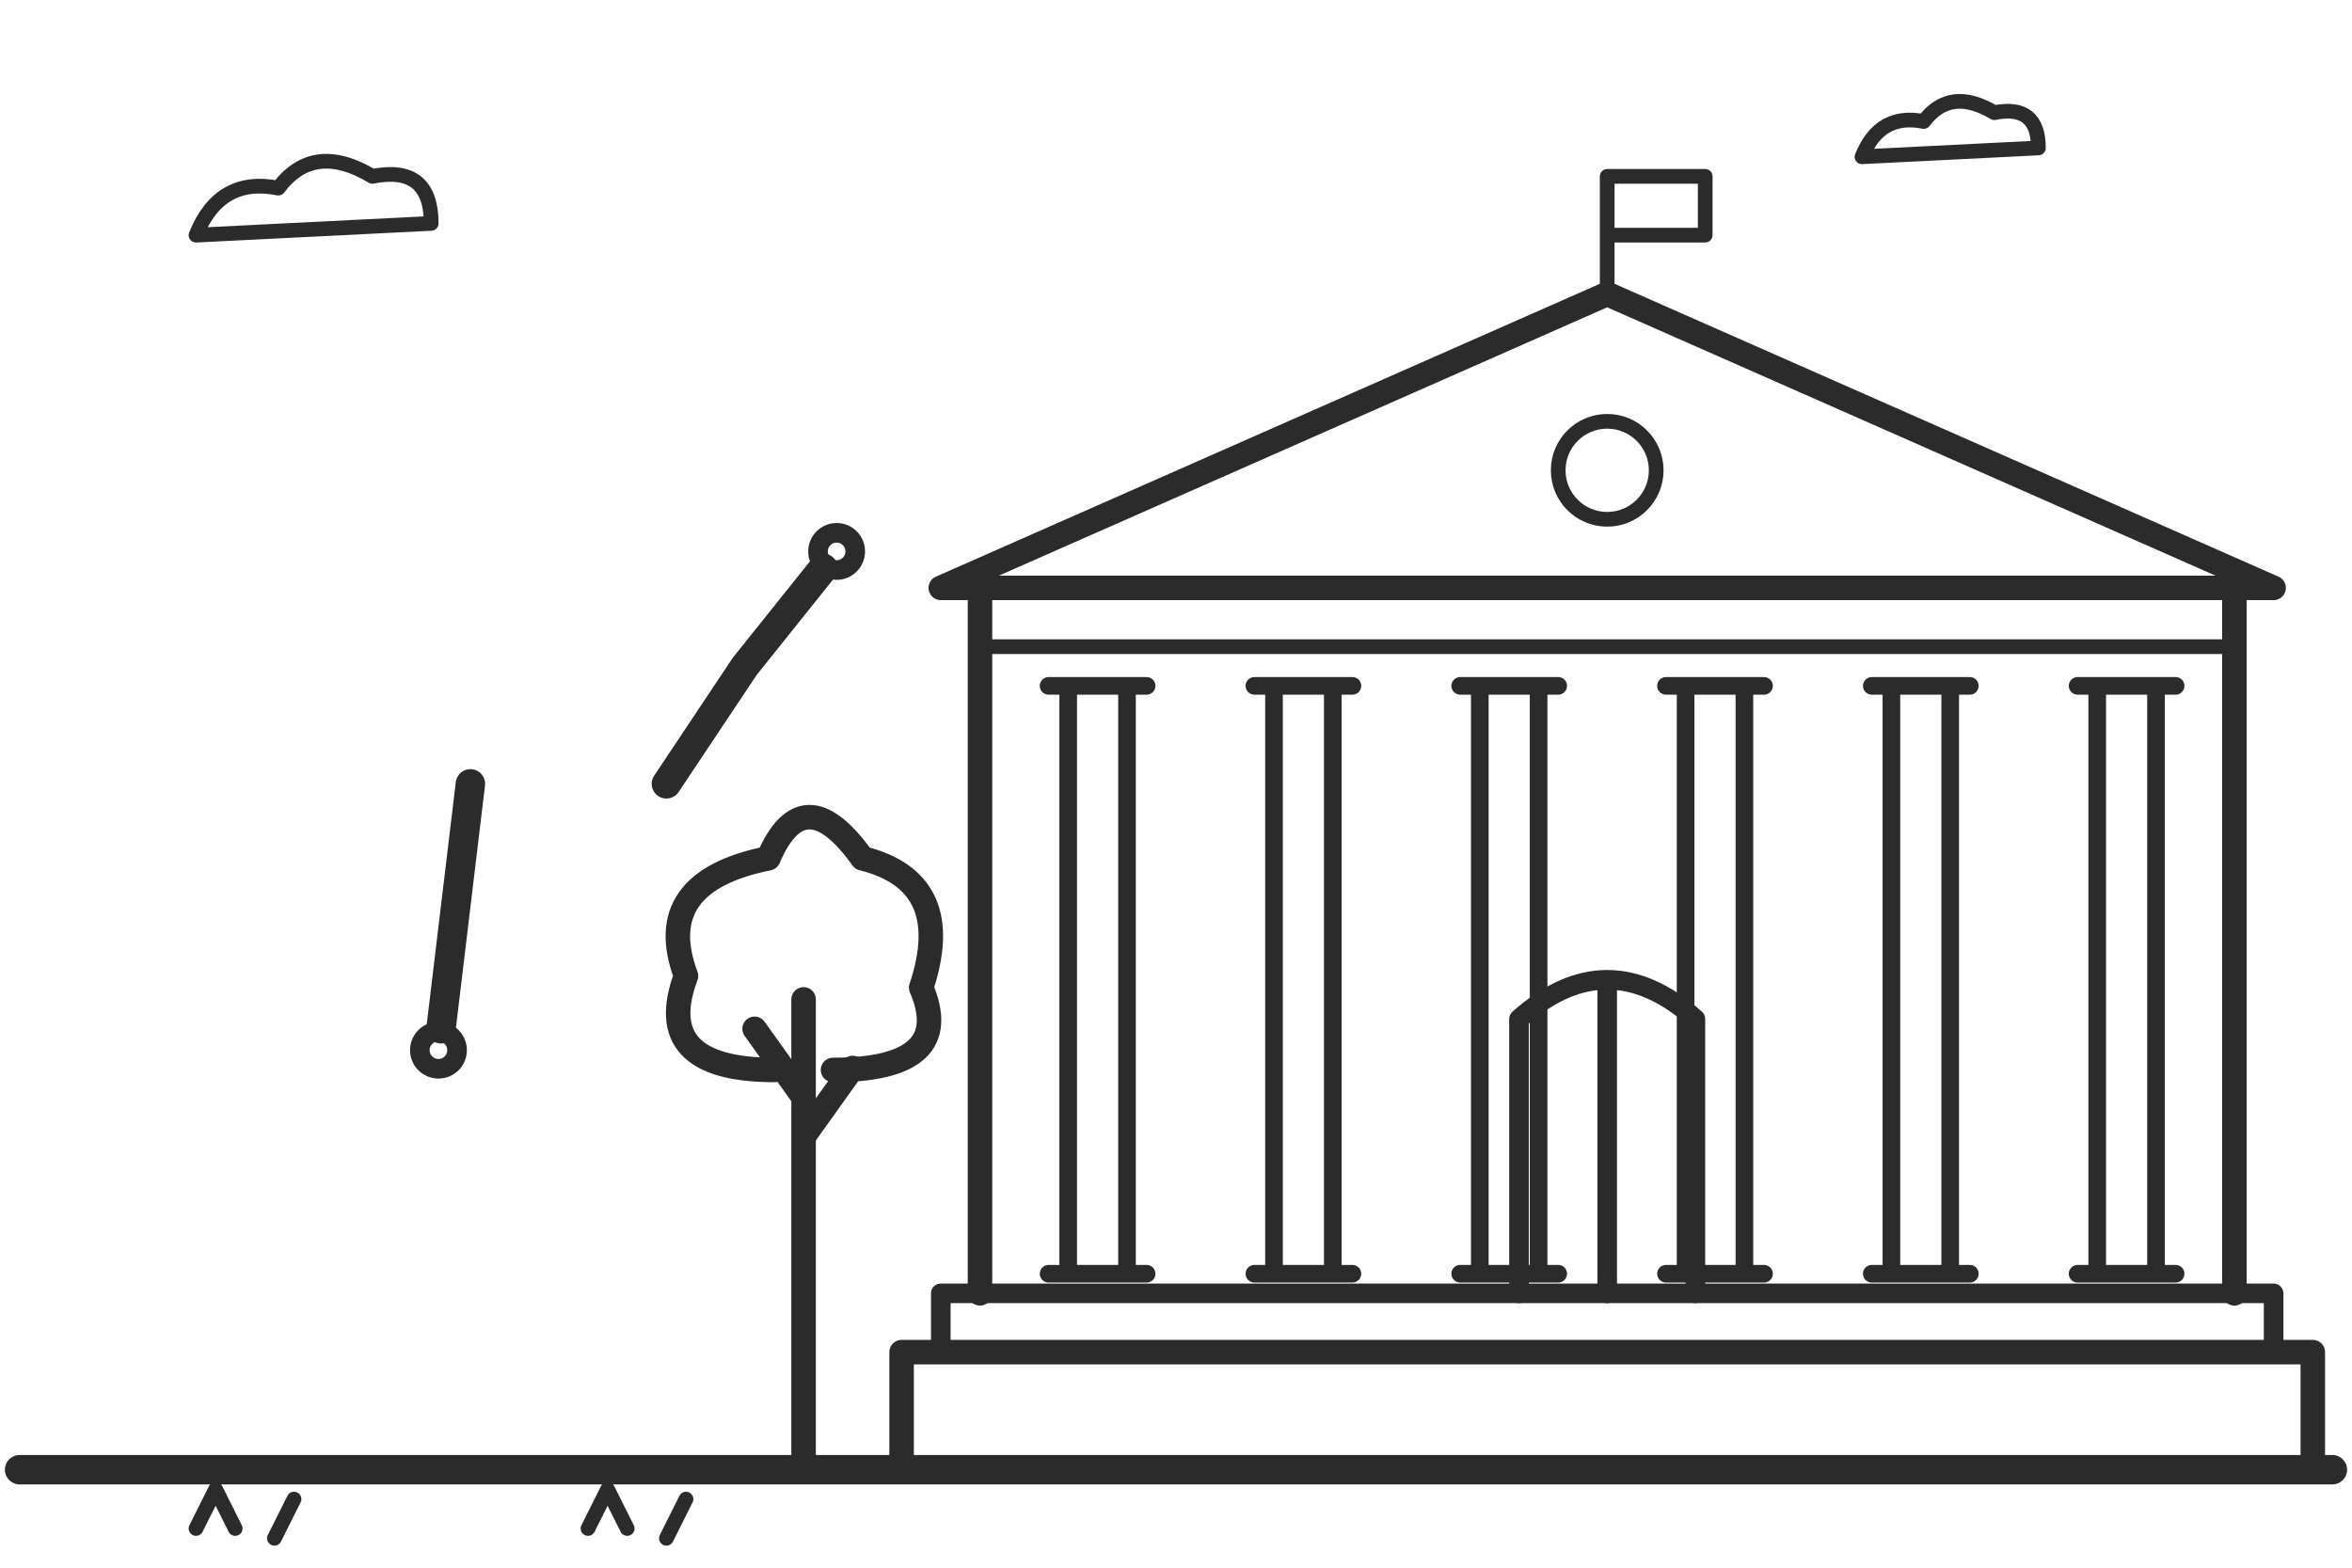
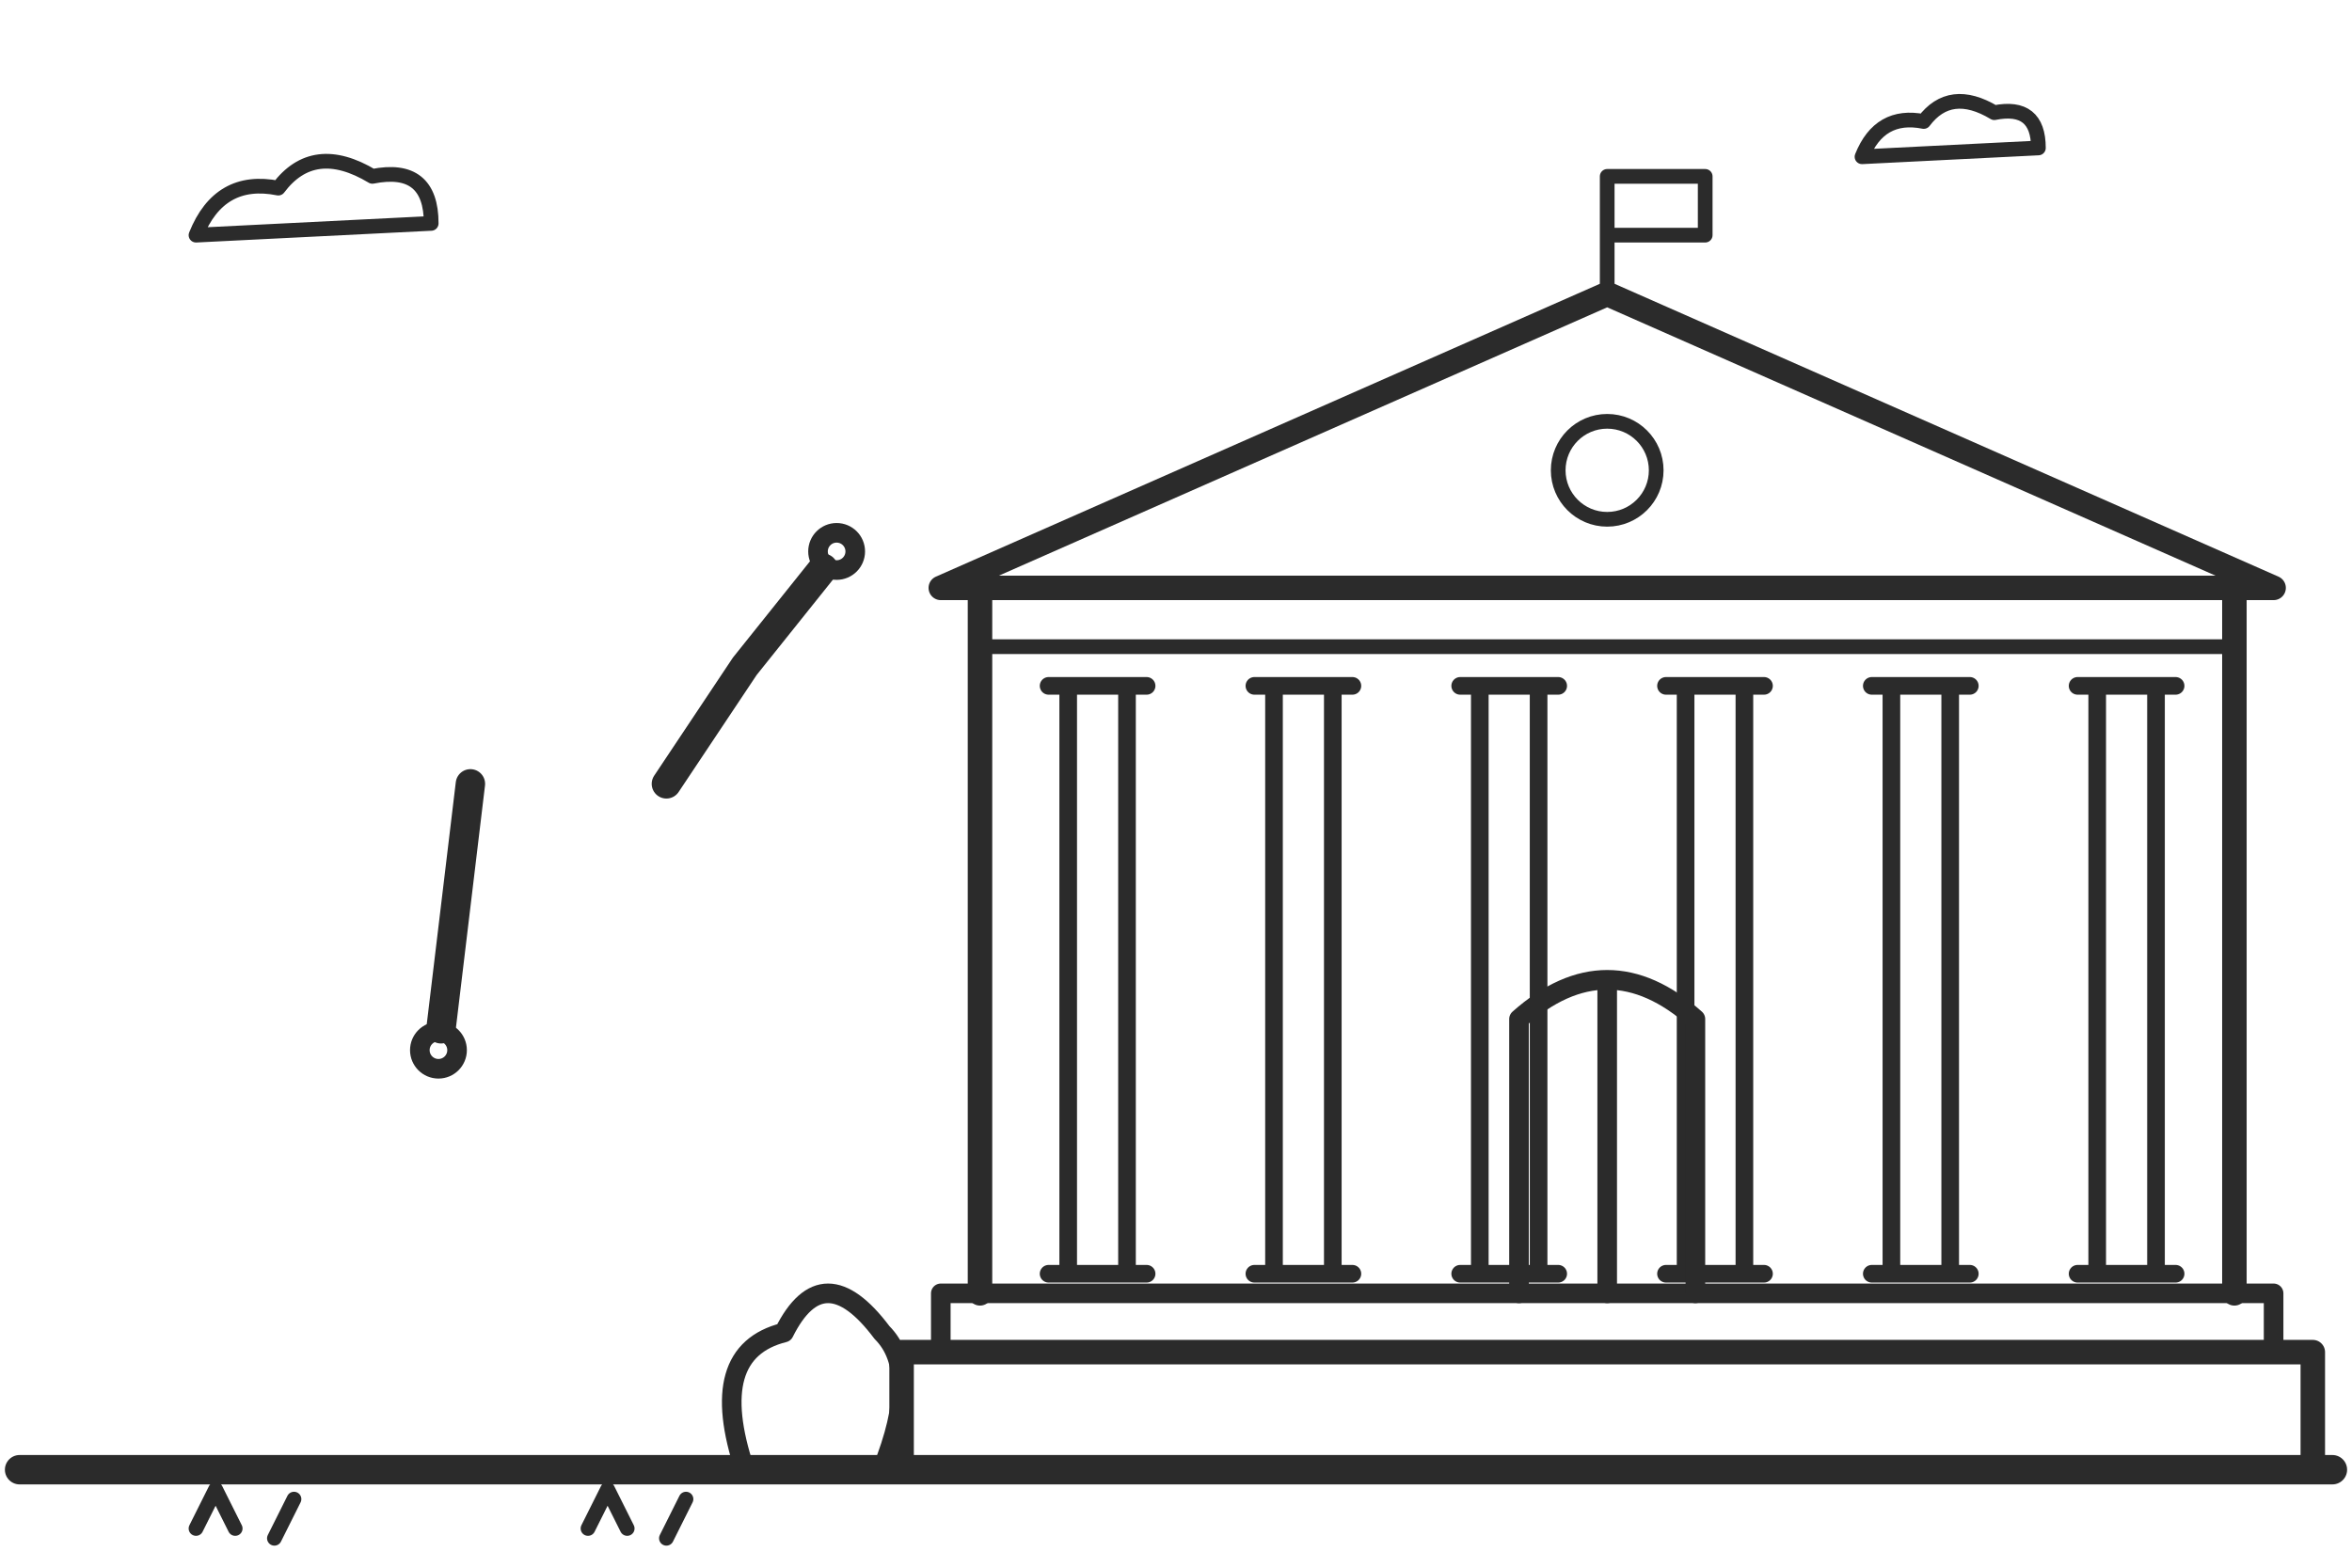
<svg xmlns="http://www.w3.org/2000/svg" viewBox="0 0 240 160">
  <g fill="none" stroke="#2b2b2b" stroke-width="3" stroke-linecap="round" stroke-linejoin="round">
    <path d="M2 150 H238" />
    <path d="M20 156 L22 152 L24 156 M28 157 L30 153" stroke-width="1.5" />
    <path d="M60 156 L62 152 L64 156 M68 157 L70 153" stroke-width="1.5" />
    <path d="M92 150 V138 H236 V150" stroke-width="2.5" />
    <path d="M96 138 V132 H232 V138" stroke-width="2" />
    <path d="M100 132 V60 H228 V132" stroke-width="2.5" />
    <path d="M96 60 L164 30 L232 60 Z" stroke-width="2.5" />
    <circle cx="164" cy="48" r="5" stroke-width="1.5" />
    <path d="M100 66 H228" stroke-width="1.5" />
    <path d="M109 70 V130 M115 70 V130 M107 70 H117 M107 130 H117" stroke-width="1.8" />
    <path d="M130 70 V130 M136 70 V130 M128 70 H138 M128 130 H138" stroke-width="1.8" />
    <path d="M151 70 V130 M157 70 V130 M149 70 H159 M149 130 H159" stroke-width="1.8" />
    <path d="M172 70 V130 M178 70 V130 M170 70 H180 M170 130 H180" stroke-width="1.8" />
    <path d="M193 70 V130 M199 70 V130 M191 70 H201 M191 130 H201" stroke-width="1.8" />
    <path d="M214 70 V130 M220 70 V130 M212 70 H222 M212 130 H222" stroke-width="1.8" />
    <path d="M155 132 V104 Q164 96 173 104 V132 M164 101 V132" stroke-width="2" />
    <path d="M164 30 V18 M164 18 H174 V24 H164" stroke-width="1.5" />
    <path d="M20 24 Q22.4 18 28.4 19.2 Q32 14.4 38 18 Q44 16.8 44 22.8 Z" stroke-width="1.5" />
    <path d="M190 16 Q191.8 11.5 196.3 12.4 Q199 8.8 203.5 11.5 Q208 10.6 208 15.1 Z" stroke-width="1.5" />
-     <path d="M82 150 V102 M82 112 L77 105 M82 116 L87 109" stroke-width="2.5" />
-     <path d="M79 109.2 Q66.4 109.2 70 99.6 Q66.4 90 78.4 87.6 Q82 79.2 88 87.6 Q97.6 90 94 100.8 Q97.6 109.2 85 109.2" stroke-width="2.5" />
+     <path d="M76 150 Q72 138 80 136 Q84 128 90 136 Q94 140 90 150" stroke-width="2" />
    <use href="#anna" x="2" y="50" width="40" height="100" />
    <use href="#wang-noarms" x="38" y="50" width="40" height="100" />
    <path d="M48 80 L45 105" />
    <circle cx="44.74" cy="107.18" r="1.9" stroke-width="2" />
    <path d="M68 80 L76 68 L84 58" />
    <circle cx="85.37" cy="56.28" r="1.9" stroke-width="2" />
  </g>
</svg>
